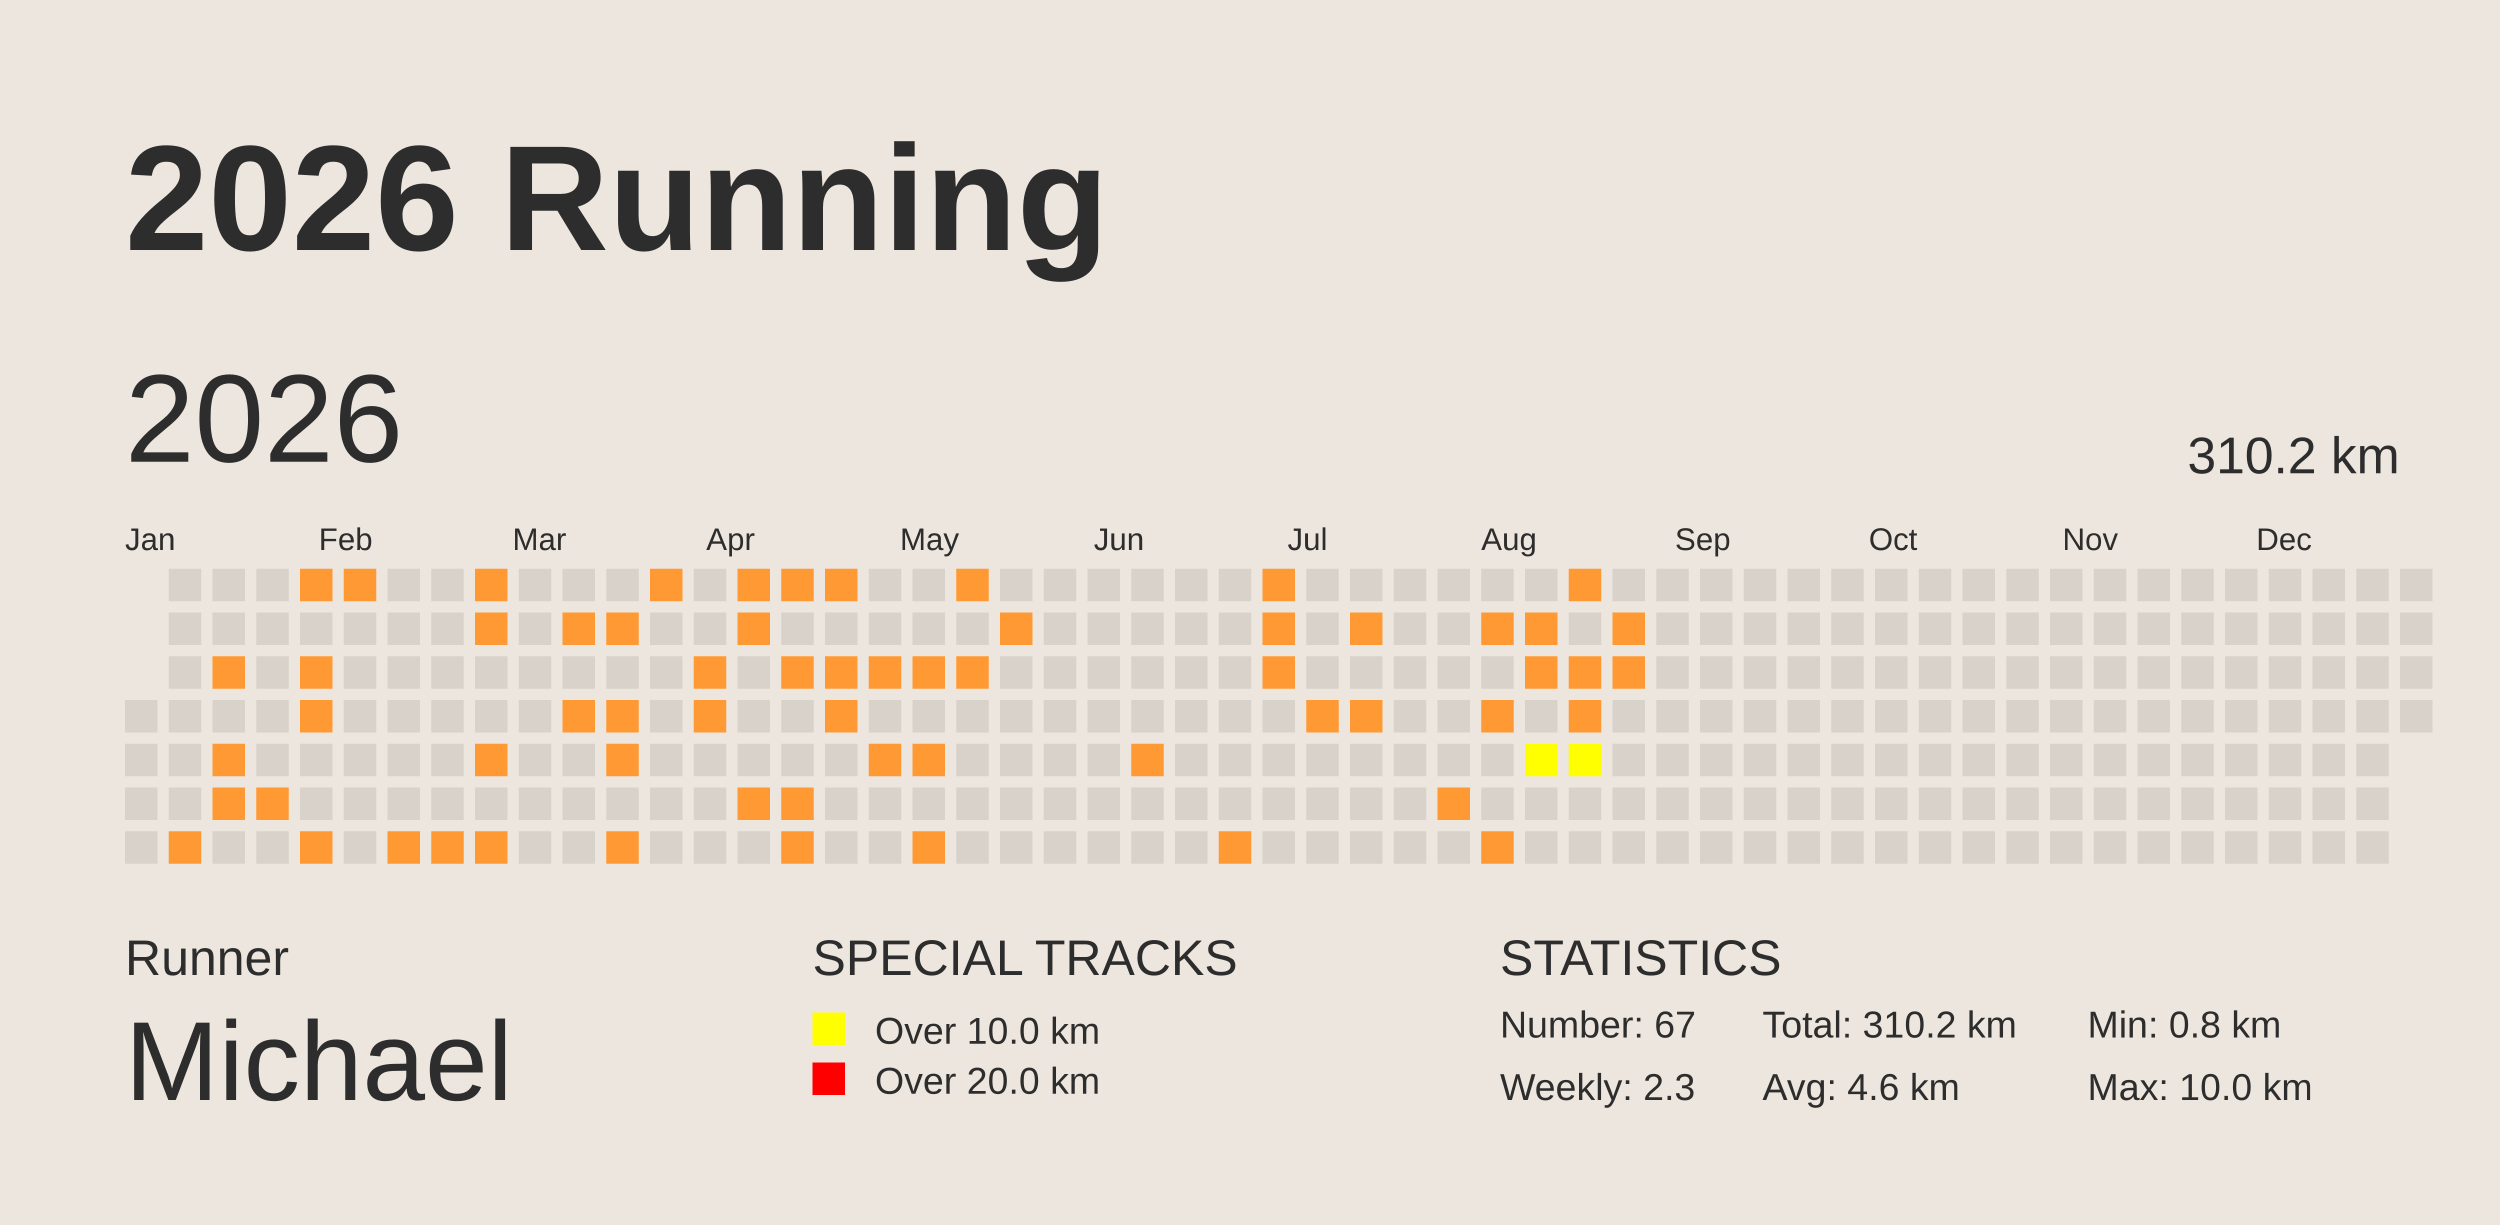
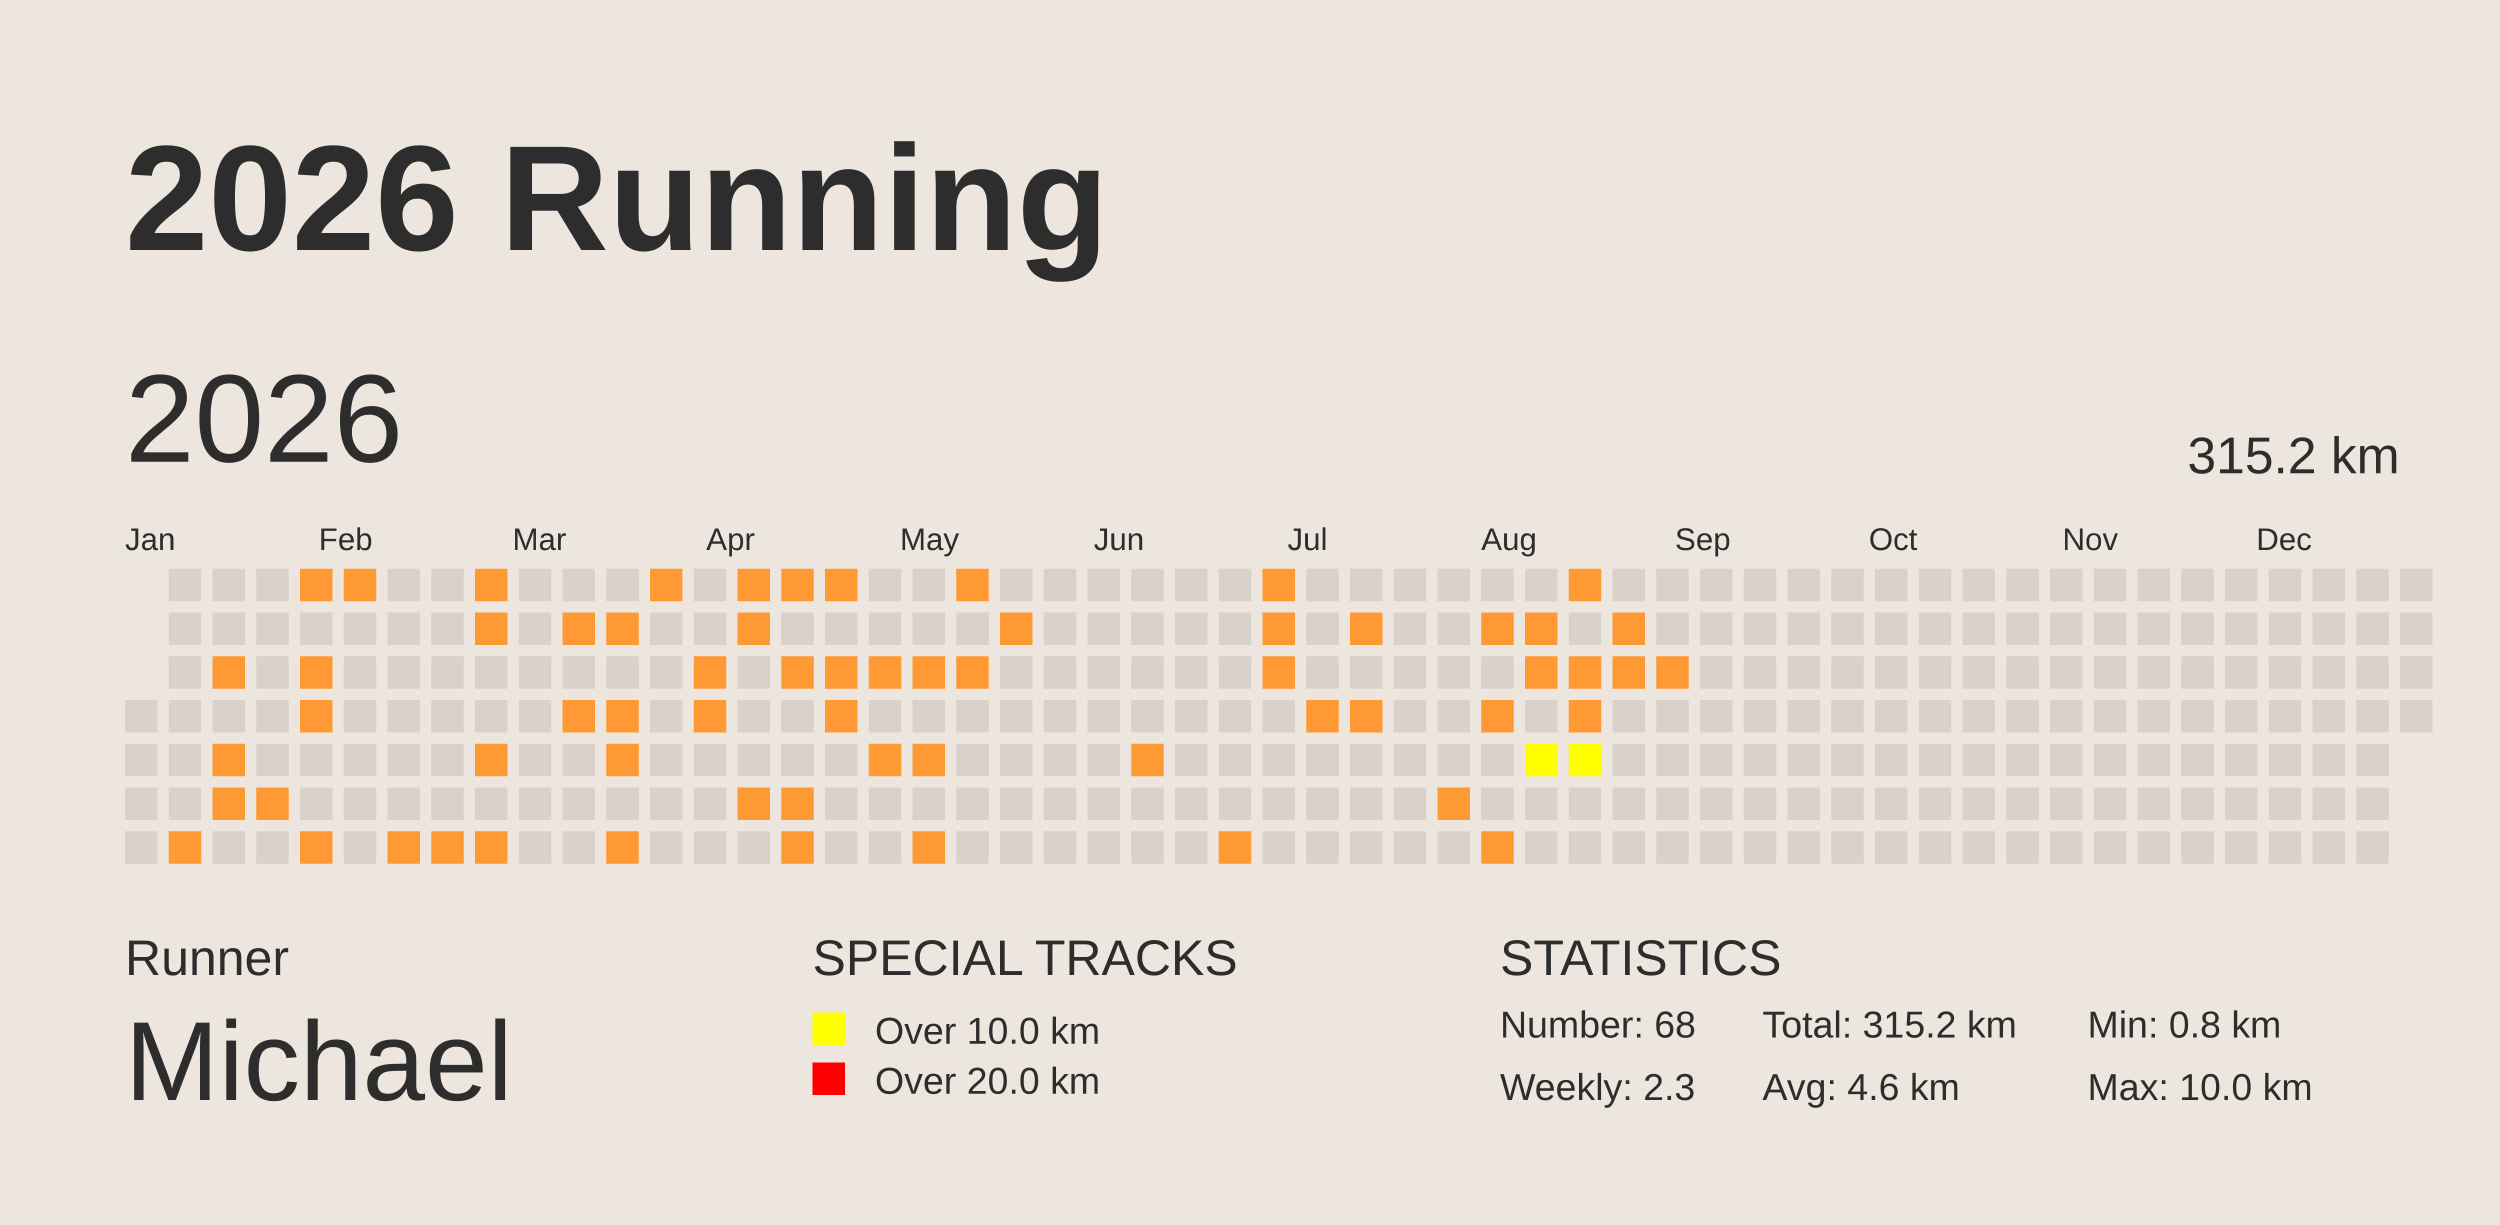
<svg xmlns="http://www.w3.org/2000/svg" baseProfile="full" height="98mm" version="1.1" viewBox="0,0,200,98" width="200mm">
  <defs />
  <rect fill="#EDE6DE" height="98" width="200" x="0" y="0" />
  <text fill="#2D2D2D" style="font-size:12px; font-family:Arial; font-weight:bold;" x="10" y="20">2026 Running</text>
  <text fill="#2D2D2D" style="font-size:4px; font-family:Arial" x="10" y="78">Runner</text>
  <text fill="#2D2D2D" style="font-size:9px; font-family:Arial" x="10" y="88">Michael</text>
  <text fill="#2D2D2D" style="font-size:4px; font-family:Arial" x="65" y="78">SPECIAL TRACKS</text>
  <rect fill="yellow" height="2.6" width="2.6" x="65" y="81" />
  <text fill="#2D2D2D" style="font-size:3px; font-family:Arial" x="70" y="83.5">Over 10.0 km</text>
  <rect fill="red" height="2.6" width="2.6" x="65" y="85" />
  <text fill="#2D2D2D" style="font-size:3px; font-family:Arial" x="70" y="87.5">Over 20.0 km</text>
  <text fill="#2D2D2D" style="font-size:4px; font-family:Arial" x="120" y="78">STATISTICS</text>
-   <text fill="#2D2D2D" style="font-size:3px; font-family:Arial" x="120" y="83">Number: 67</text>
+   <text fill="#2D2D2D" style="font-size:3px; font-family:Arial" x="120" y="83">Number: 68</text>
  <text fill="#2D2D2D" style="font-size:3px; font-family:Arial" x="120" y="88">Weekly: 2.3</text>
-   <text fill="#2D2D2D" style="font-size:3px; font-family:Arial" x="141" y="83">Total: 310.2 km</text>
+   <text fill="#2D2D2D" style="font-size:3px; font-family:Arial" x="141" y="83">Total: 315.2 km</text>
  <text fill="#2D2D2D" style="font-size:3px; font-family:Arial" x="141" y="88">Avg: 4.6 km</text>
  <text fill="#2D2D2D" style="font-size:3px; font-family:Arial" x="167" y="83">Min: 0.8 km</text>
  <text fill="#2D2D2D" style="font-size:3px; font-family:Arial" x="167" y="88">Max: 10.0 km</text>
  <text dominant-baseline="hanging" fill="#2D2D2D" style="font-size:10.0px; font-family:Arial;" x="10" y="30">2026</text>
-   <text dominant-baseline="hanging" fill="#2D2D2D" style="font-size:4.125px; font-family:Arial;" x="175" y="35">310.2 km</text>
+   <text dominant-baseline="hanging" fill="#2D2D2D" style="font-size:4.125px; font-family:Arial;" x="175" y="35">315.2 km</text>
  <text fill="#2D2D2D" style="font-size:2.5px; font-family:Arial" x="10.0" y="44">Jan</text>
  <text fill="#2D2D2D" style="font-size:2.5px; font-family:Arial" x="25.5" y="44">Feb</text>
  <text fill="#2D2D2D" style="font-size:2.5px; font-family:Arial" x="41.0" y="44">Mar</text>
  <text fill="#2D2D2D" style="font-size:2.5px; font-family:Arial" x="56.5" y="44">Apr</text>
  <text fill="#2D2D2D" style="font-size:2.5px; font-family:Arial" x="72.0" y="44">May</text>
  <text fill="#2D2D2D" style="font-size:2.5px; font-family:Arial" x="87.5" y="44">Jun</text>
  <text fill="#2D2D2D" style="font-size:2.5px; font-family:Arial" x="103.0" y="44">Jul</text>
  <text fill="#2D2D2D" style="font-size:2.5px; font-family:Arial" x="118.5" y="44">Aug</text>
  <text fill="#2D2D2D" style="font-size:2.5px; font-family:Arial" x="134.0" y="44">Sep</text>
  <text fill="#2D2D2D" style="font-size:2.5px; font-family:Arial" x="149.5" y="44">Oct</text>
  <text fill="#2D2D2D" style="font-size:2.5px; font-family:Arial" x="165.0" y="44">Nov</text>
  <text fill="#2D2D2D" style="font-size:2.5px; font-family:Arial" x="180.5" y="44">Dec</text>
  <rect fill="#D9D2CA" height="2.6" width="2.6" x="10.0" y="56.0" />
  <rect fill="#D9D2CA" height="2.6" width="2.6" x="10.0" y="59.5" />
  <rect fill="#D9D2CA" height="2.6" width="2.6" x="10.0" y="63.0" />
  <rect fill="#D9D2CA" height="2.6" width="2.6" x="10.0" y="66.5" />
  <rect fill="#D9D2CA" height="2.6" width="2.6" x="13.5" y="45.5" />
  <rect fill="#D9D2CA" height="2.6" width="2.6" x="13.5" y="49.0" />
  <rect fill="#D9D2CA" height="2.6" width="2.6" x="13.5" y="52.5" />
  <rect fill="#D9D2CA" height="2.6" width="2.6" x="13.5" y="56.0" />
  <rect fill="#D9D2CA" height="2.6" width="2.6" x="13.5" y="59.5" />
  <rect fill="#D9D2CA" height="2.6" width="2.6" x="13.5" y="63.0" />
  <rect fill="#FF9933" height="2.6" width="2.6" x="13.5" y="66.5" />
  <rect fill="#D9D2CA" height="2.6" width="2.6" x="17.0" y="45.5" />
  <rect fill="#D9D2CA" height="2.6" width="2.6" x="17.0" y="49.0" />
  <rect fill="#FF9933" height="2.6" width="2.6" x="17.0" y="52.5" />
  <rect fill="#D9D2CA" height="2.6" width="2.6" x="17.0" y="56.0" />
  <rect fill="#FF9933" height="2.6" width="2.6" x="17.0" y="59.5" />
  <rect fill="#FF9933" height="2.6" width="2.6" x="17.0" y="63.0" />
  <rect fill="#D9D2CA" height="2.6" width="2.6" x="17.0" y="66.5" />
  <rect fill="#D9D2CA" height="2.6" width="2.6" x="20.5" y="45.5" />
  <rect fill="#D9D2CA" height="2.6" width="2.6" x="20.5" y="49.0" />
  <rect fill="#D9D2CA" height="2.6" width="2.6" x="20.5" y="52.5" />
  <rect fill="#D9D2CA" height="2.6" width="2.6" x="20.5" y="56.0" />
  <rect fill="#D9D2CA" height="2.6" width="2.6" x="20.5" y="59.5" />
  <rect fill="#FF9933" height="2.6" width="2.6" x="20.5" y="63.0" />
  <rect fill="#D9D2CA" height="2.6" width="2.6" x="20.5" y="66.5" />
  <rect fill="#FF9933" height="2.6" width="2.6" x="24.0" y="45.5" />
  <rect fill="#D9D2CA" height="2.6" width="2.6" x="24.0" y="49.0" />
  <rect fill="#FF9933" height="2.6" width="2.6" x="24.0" y="52.5" />
  <rect fill="#FF9933" height="2.6" width="2.6" x="24.0" y="56.0" />
  <rect fill="#D9D2CA" height="2.6" width="2.6" x="24.0" y="59.5" />
  <rect fill="#D9D2CA" height="2.6" width="2.6" x="24.0" y="63.0" />
  <rect fill="#FF9933" height="2.6" width="2.6" x="24.0" y="66.5" />
  <rect fill="#FF9933" height="2.6" width="2.6" x="27.5" y="45.5" />
  <rect fill="#D9D2CA" height="2.6" width="2.6" x="27.5" y="49.0" />
  <rect fill="#D9D2CA" height="2.6" width="2.6" x="27.5" y="52.5" />
  <rect fill="#D9D2CA" height="2.6" width="2.6" x="27.5" y="56.0" />
  <rect fill="#D9D2CA" height="2.6" width="2.6" x="27.5" y="59.5" />
  <rect fill="#D9D2CA" height="2.6" width="2.6" x="27.5" y="63.0" />
  <rect fill="#D9D2CA" height="2.6" width="2.6" x="27.5" y="66.5" />
  <rect fill="#D9D2CA" height="2.6" width="2.6" x="31.0" y="45.5" />
  <rect fill="#D9D2CA" height="2.6" width="2.6" x="31.0" y="49.0" />
  <rect fill="#D9D2CA" height="2.6" width="2.6" x="31.0" y="52.5" />
  <rect fill="#D9D2CA" height="2.6" width="2.6" x="31.0" y="56.0" />
  <rect fill="#D9D2CA" height="2.6" width="2.6" x="31.0" y="59.5" />
  <rect fill="#D9D2CA" height="2.6" width="2.6" x="31.0" y="63.0" />
  <rect fill="#FF9933" height="2.6" width="2.6" x="31.0" y="66.5" />
  <rect fill="#D9D2CA" height="2.6" width="2.6" x="34.5" y="45.5" />
  <rect fill="#D9D2CA" height="2.6" width="2.6" x="34.5" y="49.0" />
  <rect fill="#D9D2CA" height="2.6" width="2.6" x="34.5" y="52.5" />
  <rect fill="#D9D2CA" height="2.6" width="2.6" x="34.5" y="56.0" />
  <rect fill="#D9D2CA" height="2.6" width="2.6" x="34.5" y="59.5" />
  <rect fill="#D9D2CA" height="2.6" width="2.6" x="34.5" y="63.0" />
  <rect fill="#FF9933" height="2.6" width="2.6" x="34.5" y="66.5" />
  <rect fill="#FF9933" height="2.6" width="2.6" x="38.0" y="45.5" />
  <rect fill="#FF9933" height="2.6" width="2.6" x="38.0" y="49.0" />
  <rect fill="#D9D2CA" height="2.6" width="2.6" x="38.0" y="52.5" />
  <rect fill="#D9D2CA" height="2.6" width="2.6" x="38.0" y="56.0" />
  <rect fill="#FF9933" height="2.6" width="2.6" x="38.0" y="59.5" />
  <rect fill="#D9D2CA" height="2.6" width="2.6" x="38.0" y="63.0" />
  <rect fill="#FF9933" height="2.6" width="2.6" x="38.0" y="66.5" />
  <rect fill="#D9D2CA" height="2.6" width="2.6" x="41.5" y="45.5" />
  <rect fill="#D9D2CA" height="2.6" width="2.6" x="41.5" y="49.0" />
  <rect fill="#D9D2CA" height="2.6" width="2.6" x="41.5" y="52.5" />
  <rect fill="#D9D2CA" height="2.6" width="2.6" x="41.5" y="56.0" />
  <rect fill="#D9D2CA" height="2.6" width="2.6" x="41.5" y="59.5" />
  <rect fill="#D9D2CA" height="2.6" width="2.6" x="41.5" y="63.0" />
  <rect fill="#D9D2CA" height="2.6" width="2.6" x="41.5" y="66.5" />
  <rect fill="#D9D2CA" height="2.6" width="2.6" x="45.0" y="45.5" />
  <rect fill="#FF9933" height="2.6" width="2.6" x="45.0" y="49.0" />
  <rect fill="#D9D2CA" height="2.6" width="2.6" x="45.0" y="52.5" />
  <rect fill="#FF9933" height="2.6" width="2.6" x="45.0" y="56.0" />
  <rect fill="#D9D2CA" height="2.6" width="2.6" x="45.0" y="59.5" />
  <rect fill="#D9D2CA" height="2.6" width="2.6" x="45.0" y="63.0" />
  <rect fill="#D9D2CA" height="2.6" width="2.6" x="45.0" y="66.5" />
  <rect fill="#D9D2CA" height="2.6" width="2.6" x="48.5" y="45.5" />
  <rect fill="#FF9933" height="2.6" width="2.6" x="48.5" y="49.0" />
  <rect fill="#D9D2CA" height="2.6" width="2.6" x="48.5" y="52.5" />
  <rect fill="#FF9933" height="2.6" width="2.6" x="48.5" y="56.0" />
  <rect fill="#FF9933" height="2.6" width="2.6" x="48.5" y="59.5" />
  <rect fill="#D9D2CA" height="2.6" width="2.6" x="48.5" y="63.0" />
  <rect fill="#FF9933" height="2.6" width="2.6" x="48.5" y="66.5" />
  <rect fill="#FF9933" height="2.6" width="2.6" x="52.0" y="45.5" />
  <rect fill="#D9D2CA" height="2.6" width="2.6" x="52.0" y="49.0" />
  <rect fill="#D9D2CA" height="2.6" width="2.6" x="52.0" y="52.5" />
  <rect fill="#D9D2CA" height="2.6" width="2.6" x="52.0" y="56.0" />
  <rect fill="#D9D2CA" height="2.6" width="2.6" x="52.0" y="59.5" />
  <rect fill="#D9D2CA" height="2.6" width="2.6" x="52.0" y="63.0" />
  <rect fill="#D9D2CA" height="2.6" width="2.6" x="52.0" y="66.5" />
  <rect fill="#D9D2CA" height="2.6" width="2.6" x="55.5" y="45.5" />
  <rect fill="#D9D2CA" height="2.6" width="2.6" x="55.5" y="49.0" />
  <rect fill="#FF9933" height="2.6" width="2.6" x="55.5" y="52.5" />
  <rect fill="#FF9933" height="2.6" width="2.6" x="55.5" y="56.0" />
  <rect fill="#D9D2CA" height="2.6" width="2.6" x="55.5" y="59.5" />
  <rect fill="#D9D2CA" height="2.6" width="2.6" x="55.5" y="63.0" />
  <rect fill="#D9D2CA" height="2.6" width="2.6" x="55.5" y="66.5" />
  <rect fill="#FF9933" height="2.6" width="2.6" x="59.0" y="45.5" />
  <rect fill="#FF9933" height="2.6" width="2.6" x="59.0" y="49.0" />
  <rect fill="#D9D2CA" height="2.6" width="2.6" x="59.0" y="52.5" />
  <rect fill="#D9D2CA" height="2.6" width="2.6" x="59.0" y="56.0" />
  <rect fill="#D9D2CA" height="2.6" width="2.6" x="59.0" y="59.5" />
  <rect fill="#FF9933" height="2.6" width="2.6" x="59.0" y="63.0" />
  <rect fill="#D9D2CA" height="2.6" width="2.6" x="59.0" y="66.5" />
  <rect fill="#FF9933" height="2.6" width="2.6" x="62.5" y="45.5" />
  <rect fill="#D9D2CA" height="2.6" width="2.6" x="62.5" y="49.0" />
  <rect fill="#FF9933" height="2.6" width="2.6" x="62.5" y="52.5" />
  <rect fill="#D9D2CA" height="2.6" width="2.6" x="62.5" y="56.0" />
  <rect fill="#D9D2CA" height="2.6" width="2.6" x="62.5" y="59.5" />
  <rect fill="#FF9933" height="2.6" width="2.6" x="62.5" y="63.0" />
  <rect fill="#FF9933" height="2.6" width="2.6" x="62.5" y="66.5" />
  <rect fill="#FF9933" height="2.6" width="2.6" x="66.0" y="45.5" />
  <rect fill="#D9D2CA" height="2.6" width="2.6" x="66.0" y="49.0" />
  <rect fill="#FF9933" height="2.6" width="2.6" x="66.0" y="52.5" />
  <rect fill="#FF9933" height="2.6" width="2.6" x="66.0" y="56.0" />
  <rect fill="#D9D2CA" height="2.6" width="2.6" x="66.0" y="59.5" />
  <rect fill="#D9D2CA" height="2.6" width="2.6" x="66.0" y="63.0" />
  <rect fill="#D9D2CA" height="2.6" width="2.6" x="66.0" y="66.5" />
  <rect fill="#D9D2CA" height="2.6" width="2.6" x="69.5" y="45.5" />
  <rect fill="#D9D2CA" height="2.6" width="2.6" x="69.5" y="49.0" />
  <rect fill="#FF9933" height="2.6" width="2.6" x="69.5" y="52.5" />
  <rect fill="#D9D2CA" height="2.6" width="2.6" x="69.5" y="56.0" />
  <rect fill="#FF9933" height="2.6" width="2.6" x="69.5" y="59.5" />
  <rect fill="#D9D2CA" height="2.6" width="2.6" x="69.5" y="63.0" />
  <rect fill="#D9D2CA" height="2.6" width="2.6" x="69.5" y="66.5" />
  <rect fill="#D9D2CA" height="2.6" width="2.6" x="73.0" y="45.5" />
  <rect fill="#D9D2CA" height="2.6" width="2.6" x="73.0" y="49.0" />
  <rect fill="#FF9933" height="2.6" width="2.6" x="73.0" y="52.5" />
  <rect fill="#D9D2CA" height="2.6" width="2.6" x="73.0" y="56.0" />
  <rect fill="#FF9933" height="2.6" width="2.6" x="73.0" y="59.5" />
  <rect fill="#D9D2CA" height="2.6" width="2.6" x="73.0" y="63.0" />
  <rect fill="#FF9933" height="2.6" width="2.6" x="73.0" y="66.5" />
  <rect fill="#FF9933" height="2.6" width="2.6" x="76.5" y="45.5" />
  <rect fill="#D9D2CA" height="2.6" width="2.6" x="76.5" y="49.0" />
  <rect fill="#FF9933" height="2.6" width="2.6" x="76.5" y="52.5" />
  <rect fill="#D9D2CA" height="2.6" width="2.6" x="76.5" y="56.0" />
  <rect fill="#D9D2CA" height="2.6" width="2.6" x="76.5" y="59.5" />
  <rect fill="#D9D2CA" height="2.6" width="2.6" x="76.5" y="63.0" />
  <rect fill="#D9D2CA" height="2.6" width="2.6" x="76.5" y="66.5" />
  <rect fill="#D9D2CA" height="2.6" width="2.6" x="80.0" y="45.5" />
  <rect fill="#FF9933" height="2.6" width="2.6" x="80.0" y="49.0" />
  <rect fill="#D9D2CA" height="2.6" width="2.6" x="80.0" y="52.5" />
  <rect fill="#D9D2CA" height="2.6" width="2.6" x="80.0" y="56.0" />
  <rect fill="#D9D2CA" height="2.6" width="2.6" x="80.0" y="59.5" />
  <rect fill="#D9D2CA" height="2.6" width="2.6" x="80.0" y="63.0" />
  <rect fill="#D9D2CA" height="2.6" width="2.6" x="80.0" y="66.5" />
  <rect fill="#D9D2CA" height="2.6" width="2.6" x="83.5" y="45.5" />
  <rect fill="#D9D2CA" height="2.6" width="2.6" x="83.5" y="49.0" />
  <rect fill="#D9D2CA" height="2.6" width="2.6" x="83.5" y="52.5" />
  <rect fill="#D9D2CA" height="2.6" width="2.6" x="83.5" y="56.0" />
  <rect fill="#D9D2CA" height="2.6" width="2.6" x="83.5" y="59.5" />
  <rect fill="#D9D2CA" height="2.6" width="2.6" x="83.5" y="63.0" />
  <rect fill="#D9D2CA" height="2.6" width="2.6" x="83.5" y="66.5" />
  <rect fill="#D9D2CA" height="2.6" width="2.6" x="87.0" y="45.5" />
  <rect fill="#D9D2CA" height="2.6" width="2.6" x="87.0" y="49.0" />
  <rect fill="#D9D2CA" height="2.6" width="2.6" x="87.0" y="52.5" />
  <rect fill="#D9D2CA" height="2.6" width="2.6" x="87.0" y="56.0" />
  <rect fill="#D9D2CA" height="2.6" width="2.6" x="87.0" y="59.5" />
  <rect fill="#D9D2CA" height="2.6" width="2.6" x="87.0" y="63.0" />
  <rect fill="#D9D2CA" height="2.6" width="2.6" x="87.0" y="66.5" />
  <rect fill="#D9D2CA" height="2.6" width="2.6" x="90.5" y="45.5" />
  <rect fill="#D9D2CA" height="2.6" width="2.6" x="90.5" y="49.0" />
  <rect fill="#D9D2CA" height="2.6" width="2.6" x="90.5" y="52.5" />
  <rect fill="#D9D2CA" height="2.6" width="2.6" x="90.5" y="56.0" />
  <rect fill="#FF9933" height="2.6" width="2.6" x="90.5" y="59.5" />
  <rect fill="#D9D2CA" height="2.6" width="2.6" x="90.5" y="63.0" />
  <rect fill="#D9D2CA" height="2.6" width="2.6" x="90.5" y="66.5" />
  <rect fill="#D9D2CA" height="2.6" width="2.6" x="94.0" y="45.5" />
  <rect fill="#D9D2CA" height="2.6" width="2.6" x="94.0" y="49.0" />
  <rect fill="#D9D2CA" height="2.6" width="2.6" x="94.0" y="52.5" />
  <rect fill="#D9D2CA" height="2.6" width="2.6" x="94.0" y="56.0" />
  <rect fill="#D9D2CA" height="2.6" width="2.6" x="94.0" y="59.5" />
  <rect fill="#D9D2CA" height="2.6" width="2.6" x="94.0" y="63.0" />
  <rect fill="#D9D2CA" height="2.6" width="2.6" x="94.0" y="66.5" />
  <rect fill="#D9D2CA" height="2.6" width="2.6" x="97.5" y="45.5" />
  <rect fill="#D9D2CA" height="2.6" width="2.6" x="97.5" y="49.0" />
  <rect fill="#D9D2CA" height="2.6" width="2.6" x="97.5" y="52.5" />
  <rect fill="#D9D2CA" height="2.6" width="2.6" x="97.5" y="56.0" />
  <rect fill="#D9D2CA" height="2.6" width="2.6" x="97.5" y="59.5" />
  <rect fill="#D9D2CA" height="2.6" width="2.6" x="97.5" y="63.0" />
  <rect fill="#FF9933" height="2.6" width="2.6" x="97.5" y="66.5" />
  <rect fill="#FF9933" height="2.6" width="2.6" x="101.0" y="45.5" />
  <rect fill="#FF9933" height="2.6" width="2.6" x="101.0" y="49.0" />
  <rect fill="#FF9933" height="2.6" width="2.6" x="101.0" y="52.5" />
  <rect fill="#D9D2CA" height="2.6" width="2.6" x="101.0" y="56.0" />
  <rect fill="#D9D2CA" height="2.6" width="2.6" x="101.0" y="59.5" />
  <rect fill="#D9D2CA" height="2.6" width="2.6" x="101.0" y="63.0" />
  <rect fill="#D9D2CA" height="2.6" width="2.6" x="101.0" y="66.5" />
  <rect fill="#D9D2CA" height="2.6" width="2.6" x="104.5" y="45.5" />
  <rect fill="#D9D2CA" height="2.6" width="2.6" x="104.5" y="49.0" />
  <rect fill="#D9D2CA" height="2.6" width="2.6" x="104.5" y="52.5" />
  <rect fill="#FF9933" height="2.6" width="2.6" x="104.5" y="56.0" />
  <rect fill="#D9D2CA" height="2.6" width="2.6" x="104.5" y="59.5" />
  <rect fill="#D9D2CA" height="2.6" width="2.6" x="104.5" y="63.0" />
  <rect fill="#D9D2CA" height="2.6" width="2.6" x="104.5" y="66.5" />
  <rect fill="#D9D2CA" height="2.6" width="2.6" x="108.0" y="45.5" />
  <rect fill="#FF9933" height="2.6" width="2.6" x="108.0" y="49.0" />
  <rect fill="#D9D2CA" height="2.6" width="2.6" x="108.0" y="52.5" />
  <rect fill="#FF9933" height="2.6" width="2.6" x="108.0" y="56.0" />
  <rect fill="#D9D2CA" height="2.6" width="2.6" x="108.0" y="59.5" />
  <rect fill="#D9D2CA" height="2.6" width="2.6" x="108.0" y="63.0" />
  <rect fill="#D9D2CA" height="2.6" width="2.6" x="108.0" y="66.5" />
  <rect fill="#D9D2CA" height="2.6" width="2.6" x="111.5" y="45.5" />
  <rect fill="#D9D2CA" height="2.6" width="2.6" x="111.5" y="49.0" />
  <rect fill="#D9D2CA" height="2.6" width="2.6" x="111.5" y="52.5" />
  <rect fill="#D9D2CA" height="2.6" width="2.6" x="111.5" y="56.0" />
  <rect fill="#D9D2CA" height="2.6" width="2.6" x="111.5" y="59.5" />
  <rect fill="#D9D2CA" height="2.6" width="2.6" x="111.5" y="63.0" />
  <rect fill="#D9D2CA" height="2.6" width="2.6" x="111.5" y="66.5" />
  <rect fill="#D9D2CA" height="2.6" width="2.6" x="115.0" y="45.5" />
  <rect fill="#D9D2CA" height="2.6" width="2.6" x="115.0" y="49.0" />
  <rect fill="#D9D2CA" height="2.6" width="2.6" x="115.0" y="52.5" />
  <rect fill="#D9D2CA" height="2.6" width="2.6" x="115.0" y="56.0" />
  <rect fill="#D9D2CA" height="2.6" width="2.6" x="115.0" y="59.5" />
  <rect fill="#FF9933" height="2.6" width="2.6" x="115.0" y="63.0" />
  <rect fill="#D9D2CA" height="2.6" width="2.6" x="115.0" y="66.5" />
  <rect fill="#D9D2CA" height="2.6" width="2.6" x="118.5" y="45.5" />
  <rect fill="#FF9933" height="2.6" width="2.6" x="118.5" y="49.0" />
  <rect fill="#D9D2CA" height="2.6" width="2.6" x="118.5" y="52.5" />
  <rect fill="#FF9933" height="2.6" width="2.6" x="118.5" y="56.0" />
  <rect fill="#D9D2CA" height="2.6" width="2.6" x="118.5" y="59.5" />
  <rect fill="#D9D2CA" height="2.6" width="2.6" x="118.5" y="63.0" />
  <rect fill="#FF9933" height="2.6" width="2.6" x="118.5" y="66.5" />
  <rect fill="#D9D2CA" height="2.6" width="2.6" x="122.0" y="45.5" />
  <rect fill="#FF9933" height="2.6" width="2.6" x="122.0" y="49.0" />
  <rect fill="#FF9933" height="2.6" width="2.6" x="122.0" y="52.5" />
  <rect fill="#D9D2CA" height="2.6" width="2.6" x="122.0" y="56.0" />
  <rect fill="yellow" height="2.6" width="2.6" x="122.0" y="59.5" />
  <rect fill="#D9D2CA" height="2.6" width="2.6" x="122.0" y="63.0" />
  <rect fill="#D9D2CA" height="2.6" width="2.6" x="122.0" y="66.5" />
  <rect fill="#FF9933" height="2.6" width="2.6" x="125.5" y="45.5" />
  <rect fill="#D9D2CA" height="2.6" width="2.6" x="125.5" y="49.0" />
  <rect fill="#FF9933" height="2.6" width="2.6" x="125.5" y="52.5" />
  <rect fill="#FF9933" height="2.6" width="2.6" x="125.5" y="56.0" />
  <rect fill="yellow" height="2.6" width="2.6" x="125.5" y="59.5" />
  <rect fill="#D9D2CA" height="2.6" width="2.6" x="125.5" y="63.0" />
  <rect fill="#D9D2CA" height="2.6" width="2.6" x="125.5" y="66.5" />
  <rect fill="#D9D2CA" height="2.6" width="2.6" x="129.0" y="45.5" />
  <rect fill="#FF9933" height="2.6" width="2.6" x="129.0" y="49.0" />
  <rect fill="#FF9933" height="2.6" width="2.6" x="129.0" y="52.5" />
  <rect fill="#D9D2CA" height="2.6" width="2.6" x="129.0" y="56.0" />
  <rect fill="#D9D2CA" height="2.6" width="2.6" x="129.0" y="59.5" />
  <rect fill="#D9D2CA" height="2.6" width="2.6" x="129.0" y="63.0" />
  <rect fill="#D9D2CA" height="2.6" width="2.6" x="129.0" y="66.5" />
  <rect fill="#D9D2CA" height="2.6" width="2.6" x="132.5" y="45.5" />
  <rect fill="#D9D2CA" height="2.6" width="2.6" x="132.5" y="49.0" />
-   <rect fill="#D9D2CA" height="2.6" width="2.6" x="132.5" y="52.5" />
+   <rect fill="#FF9933" height="2.6" width="2.6" x="132.5" y="52.5" />
  <rect fill="#D9D2CA" height="2.6" width="2.6" x="132.5" y="56.0" />
  <rect fill="#D9D2CA" height="2.6" width="2.6" x="132.5" y="59.5" />
  <rect fill="#D9D2CA" height="2.6" width="2.6" x="132.5" y="63.0" />
  <rect fill="#D9D2CA" height="2.6" width="2.6" x="132.5" y="66.5" />
  <rect fill="#D9D2CA" height="2.6" width="2.6" x="136.0" y="45.5" />
  <rect fill="#D9D2CA" height="2.6" width="2.6" x="136.0" y="49.0" />
  <rect fill="#D9D2CA" height="2.6" width="2.6" x="136.0" y="52.5" />
  <rect fill="#D9D2CA" height="2.6" width="2.6" x="136.0" y="56.0" />
  <rect fill="#D9D2CA" height="2.6" width="2.6" x="136.0" y="59.5" />
  <rect fill="#D9D2CA" height="2.6" width="2.6" x="136.0" y="63.0" />
  <rect fill="#D9D2CA" height="2.6" width="2.6" x="136.0" y="66.5" />
  <rect fill="#D9D2CA" height="2.6" width="2.6" x="139.5" y="45.5" />
  <rect fill="#D9D2CA" height="2.6" width="2.6" x="139.5" y="49.0" />
  <rect fill="#D9D2CA" height="2.6" width="2.6" x="139.5" y="52.5" />
  <rect fill="#D9D2CA" height="2.6" width="2.6" x="139.5" y="56.0" />
  <rect fill="#D9D2CA" height="2.6" width="2.6" x="139.5" y="59.5" />
  <rect fill="#D9D2CA" height="2.6" width="2.6" x="139.5" y="63.0" />
  <rect fill="#D9D2CA" height="2.6" width="2.6" x="139.5" y="66.5" />
  <rect fill="#D9D2CA" height="2.6" width="2.6" x="143.0" y="45.5" />
  <rect fill="#D9D2CA" height="2.6" width="2.6" x="143.0" y="49.0" />
  <rect fill="#D9D2CA" height="2.6" width="2.6" x="143.0" y="52.5" />
  <rect fill="#D9D2CA" height="2.6" width="2.6" x="143.0" y="56.0" />
  <rect fill="#D9D2CA" height="2.6" width="2.6" x="143.0" y="59.5" />
  <rect fill="#D9D2CA" height="2.6" width="2.6" x="143.0" y="63.0" />
  <rect fill="#D9D2CA" height="2.6" width="2.6" x="143.0" y="66.5" />
  <rect fill="#D9D2CA" height="2.6" width="2.6" x="146.5" y="45.5" />
  <rect fill="#D9D2CA" height="2.6" width="2.6" x="146.5" y="49.0" />
  <rect fill="#D9D2CA" height="2.6" width="2.6" x="146.5" y="52.5" />
  <rect fill="#D9D2CA" height="2.6" width="2.6" x="146.5" y="56.0" />
  <rect fill="#D9D2CA" height="2.6" width="2.6" x="146.5" y="59.5" />
  <rect fill="#D9D2CA" height="2.6" width="2.6" x="146.5" y="63.0" />
  <rect fill="#D9D2CA" height="2.6" width="2.6" x="146.5" y="66.5" />
  <rect fill="#D9D2CA" height="2.6" width="2.6" x="150.0" y="45.5" />
  <rect fill="#D9D2CA" height="2.6" width="2.6" x="150.0" y="49.0" />
  <rect fill="#D9D2CA" height="2.6" width="2.6" x="150.0" y="52.5" />
  <rect fill="#D9D2CA" height="2.6" width="2.6" x="150.0" y="56.0" />
  <rect fill="#D9D2CA" height="2.6" width="2.6" x="150.0" y="59.5" />
  <rect fill="#D9D2CA" height="2.6" width="2.6" x="150.0" y="63.0" />
  <rect fill="#D9D2CA" height="2.6" width="2.6" x="150.0" y="66.5" />
  <rect fill="#D9D2CA" height="2.6" width="2.6" x="153.5" y="45.5" />
  <rect fill="#D9D2CA" height="2.6" width="2.6" x="153.5" y="49.0" />
  <rect fill="#D9D2CA" height="2.6" width="2.6" x="153.5" y="52.5" />
  <rect fill="#D9D2CA" height="2.6" width="2.6" x="153.5" y="56.0" />
  <rect fill="#D9D2CA" height="2.6" width="2.6" x="153.5" y="59.5" />
  <rect fill="#D9D2CA" height="2.6" width="2.6" x="153.5" y="63.0" />
  <rect fill="#D9D2CA" height="2.6" width="2.6" x="153.5" y="66.5" />
  <rect fill="#D9D2CA" height="2.6" width="2.6" x="157.0" y="45.5" />
  <rect fill="#D9D2CA" height="2.6" width="2.6" x="157.0" y="49.0" />
  <rect fill="#D9D2CA" height="2.6" width="2.6" x="157.0" y="52.5" />
  <rect fill="#D9D2CA" height="2.6" width="2.6" x="157.0" y="56.0" />
  <rect fill="#D9D2CA" height="2.6" width="2.6" x="157.0" y="59.5" />
  <rect fill="#D9D2CA" height="2.6" width="2.6" x="157.0" y="63.0" />
  <rect fill="#D9D2CA" height="2.6" width="2.6" x="157.0" y="66.5" />
  <rect fill="#D9D2CA" height="2.6" width="2.6" x="160.5" y="45.5" />
  <rect fill="#D9D2CA" height="2.6" width="2.6" x="160.5" y="49.0" />
  <rect fill="#D9D2CA" height="2.6" width="2.6" x="160.5" y="52.5" />
  <rect fill="#D9D2CA" height="2.6" width="2.6" x="160.5" y="56.0" />
  <rect fill="#D9D2CA" height="2.6" width="2.6" x="160.5" y="59.5" />
  <rect fill="#D9D2CA" height="2.6" width="2.6" x="160.5" y="63.0" />
  <rect fill="#D9D2CA" height="2.6" width="2.6" x="160.5" y="66.5" />
  <rect fill="#D9D2CA" height="2.6" width="2.6" x="164.0" y="45.5" />
  <rect fill="#D9D2CA" height="2.6" width="2.6" x="164.0" y="49.0" />
  <rect fill="#D9D2CA" height="2.6" width="2.6" x="164.0" y="52.5" />
  <rect fill="#D9D2CA" height="2.6" width="2.6" x="164.0" y="56.0" />
  <rect fill="#D9D2CA" height="2.6" width="2.6" x="164.0" y="59.5" />
  <rect fill="#D9D2CA" height="2.6" width="2.6" x="164.0" y="63.0" />
  <rect fill="#D9D2CA" height="2.6" width="2.6" x="164.0" y="66.5" />
  <rect fill="#D9D2CA" height="2.6" width="2.6" x="167.5" y="45.5" />
  <rect fill="#D9D2CA" height="2.6" width="2.6" x="167.5" y="49.0" />
  <rect fill="#D9D2CA" height="2.6" width="2.6" x="167.5" y="52.5" />
  <rect fill="#D9D2CA" height="2.6" width="2.6" x="167.5" y="56.0" />
  <rect fill="#D9D2CA" height="2.6" width="2.6" x="167.5" y="59.5" />
  <rect fill="#D9D2CA" height="2.6" width="2.6" x="167.5" y="63.0" />
  <rect fill="#D9D2CA" height="2.6" width="2.6" x="167.5" y="66.5" />
  <rect fill="#D9D2CA" height="2.6" width="2.6" x="171.0" y="45.5" />
  <rect fill="#D9D2CA" height="2.6" width="2.6" x="171.0" y="49.0" />
  <rect fill="#D9D2CA" height="2.6" width="2.6" x="171.0" y="52.5" />
  <rect fill="#D9D2CA" height="2.6" width="2.6" x="171.0" y="56.0" />
  <rect fill="#D9D2CA" height="2.6" width="2.6" x="171.0" y="59.5" />
  <rect fill="#D9D2CA" height="2.6" width="2.6" x="171.0" y="63.0" />
  <rect fill="#D9D2CA" height="2.6" width="2.6" x="171.0" y="66.5" />
  <rect fill="#D9D2CA" height="2.6" width="2.6" x="174.5" y="45.5" />
  <rect fill="#D9D2CA" height="2.6" width="2.6" x="174.5" y="49.0" />
  <rect fill="#D9D2CA" height="2.6" width="2.6" x="174.5" y="52.5" />
  <rect fill="#D9D2CA" height="2.6" width="2.6" x="174.5" y="56.0" />
  <rect fill="#D9D2CA" height="2.6" width="2.6" x="174.5" y="59.5" />
  <rect fill="#D9D2CA" height="2.6" width="2.6" x="174.5" y="63.0" />
  <rect fill="#D9D2CA" height="2.6" width="2.6" x="174.5" y="66.5" />
  <rect fill="#D9D2CA" height="2.6" width="2.6" x="178.0" y="45.5" />
  <rect fill="#D9D2CA" height="2.6" width="2.6" x="178.0" y="49.0" />
  <rect fill="#D9D2CA" height="2.6" width="2.6" x="178.0" y="52.5" />
  <rect fill="#D9D2CA" height="2.6" width="2.6" x="178.0" y="56.0" />
  <rect fill="#D9D2CA" height="2.6" width="2.6" x="178.0" y="59.5" />
  <rect fill="#D9D2CA" height="2.6" width="2.6" x="178.0" y="63.0" />
  <rect fill="#D9D2CA" height="2.6" width="2.6" x="178.0" y="66.5" />
  <rect fill="#D9D2CA" height="2.6" width="2.6" x="181.5" y="45.5" />
  <rect fill="#D9D2CA" height="2.6" width="2.6" x="181.5" y="49.0" />
  <rect fill="#D9D2CA" height="2.6" width="2.6" x="181.5" y="52.5" />
  <rect fill="#D9D2CA" height="2.6" width="2.6" x="181.5" y="56.0" />
  <rect fill="#D9D2CA" height="2.6" width="2.6" x="181.5" y="59.5" />
  <rect fill="#D9D2CA" height="2.6" width="2.6" x="181.5" y="63.0" />
  <rect fill="#D9D2CA" height="2.6" width="2.6" x="181.5" y="66.5" />
  <rect fill="#D9D2CA" height="2.6" width="2.6" x="185.0" y="45.5" />
  <rect fill="#D9D2CA" height="2.6" width="2.6" x="185.0" y="49.0" />
  <rect fill="#D9D2CA" height="2.6" width="2.6" x="185.0" y="52.5" />
  <rect fill="#D9D2CA" height="2.6" width="2.6" x="185.0" y="56.0" />
  <rect fill="#D9D2CA" height="2.6" width="2.6" x="185.0" y="59.5" />
  <rect fill="#D9D2CA" height="2.6" width="2.6" x="185.0" y="63.0" />
  <rect fill="#D9D2CA" height="2.6" width="2.6" x="185.0" y="66.5" />
  <rect fill="#D9D2CA" height="2.6" width="2.6" x="188.5" y="45.5" />
  <rect fill="#D9D2CA" height="2.6" width="2.6" x="188.5" y="49.0" />
  <rect fill="#D9D2CA" height="2.6" width="2.6" x="188.5" y="52.5" />
  <rect fill="#D9D2CA" height="2.6" width="2.6" x="188.5" y="56.0" />
  <rect fill="#D9D2CA" height="2.6" width="2.6" x="188.5" y="59.5" />
  <rect fill="#D9D2CA" height="2.6" width="2.6" x="188.5" y="63.0" />
  <rect fill="#D9D2CA" height="2.6" width="2.6" x="188.5" y="66.5" />
  <rect fill="#D9D2CA" height="2.6" width="2.6" x="192.0" y="45.5" />
  <rect fill="#D9D2CA" height="2.6" width="2.6" x="192.0" y="49.0" />
  <rect fill="#D9D2CA" height="2.6" width="2.6" x="192.0" y="52.5" />
  <rect fill="#D9D2CA" height="2.6" width="2.6" x="192.0" y="56.0" />
</svg>
